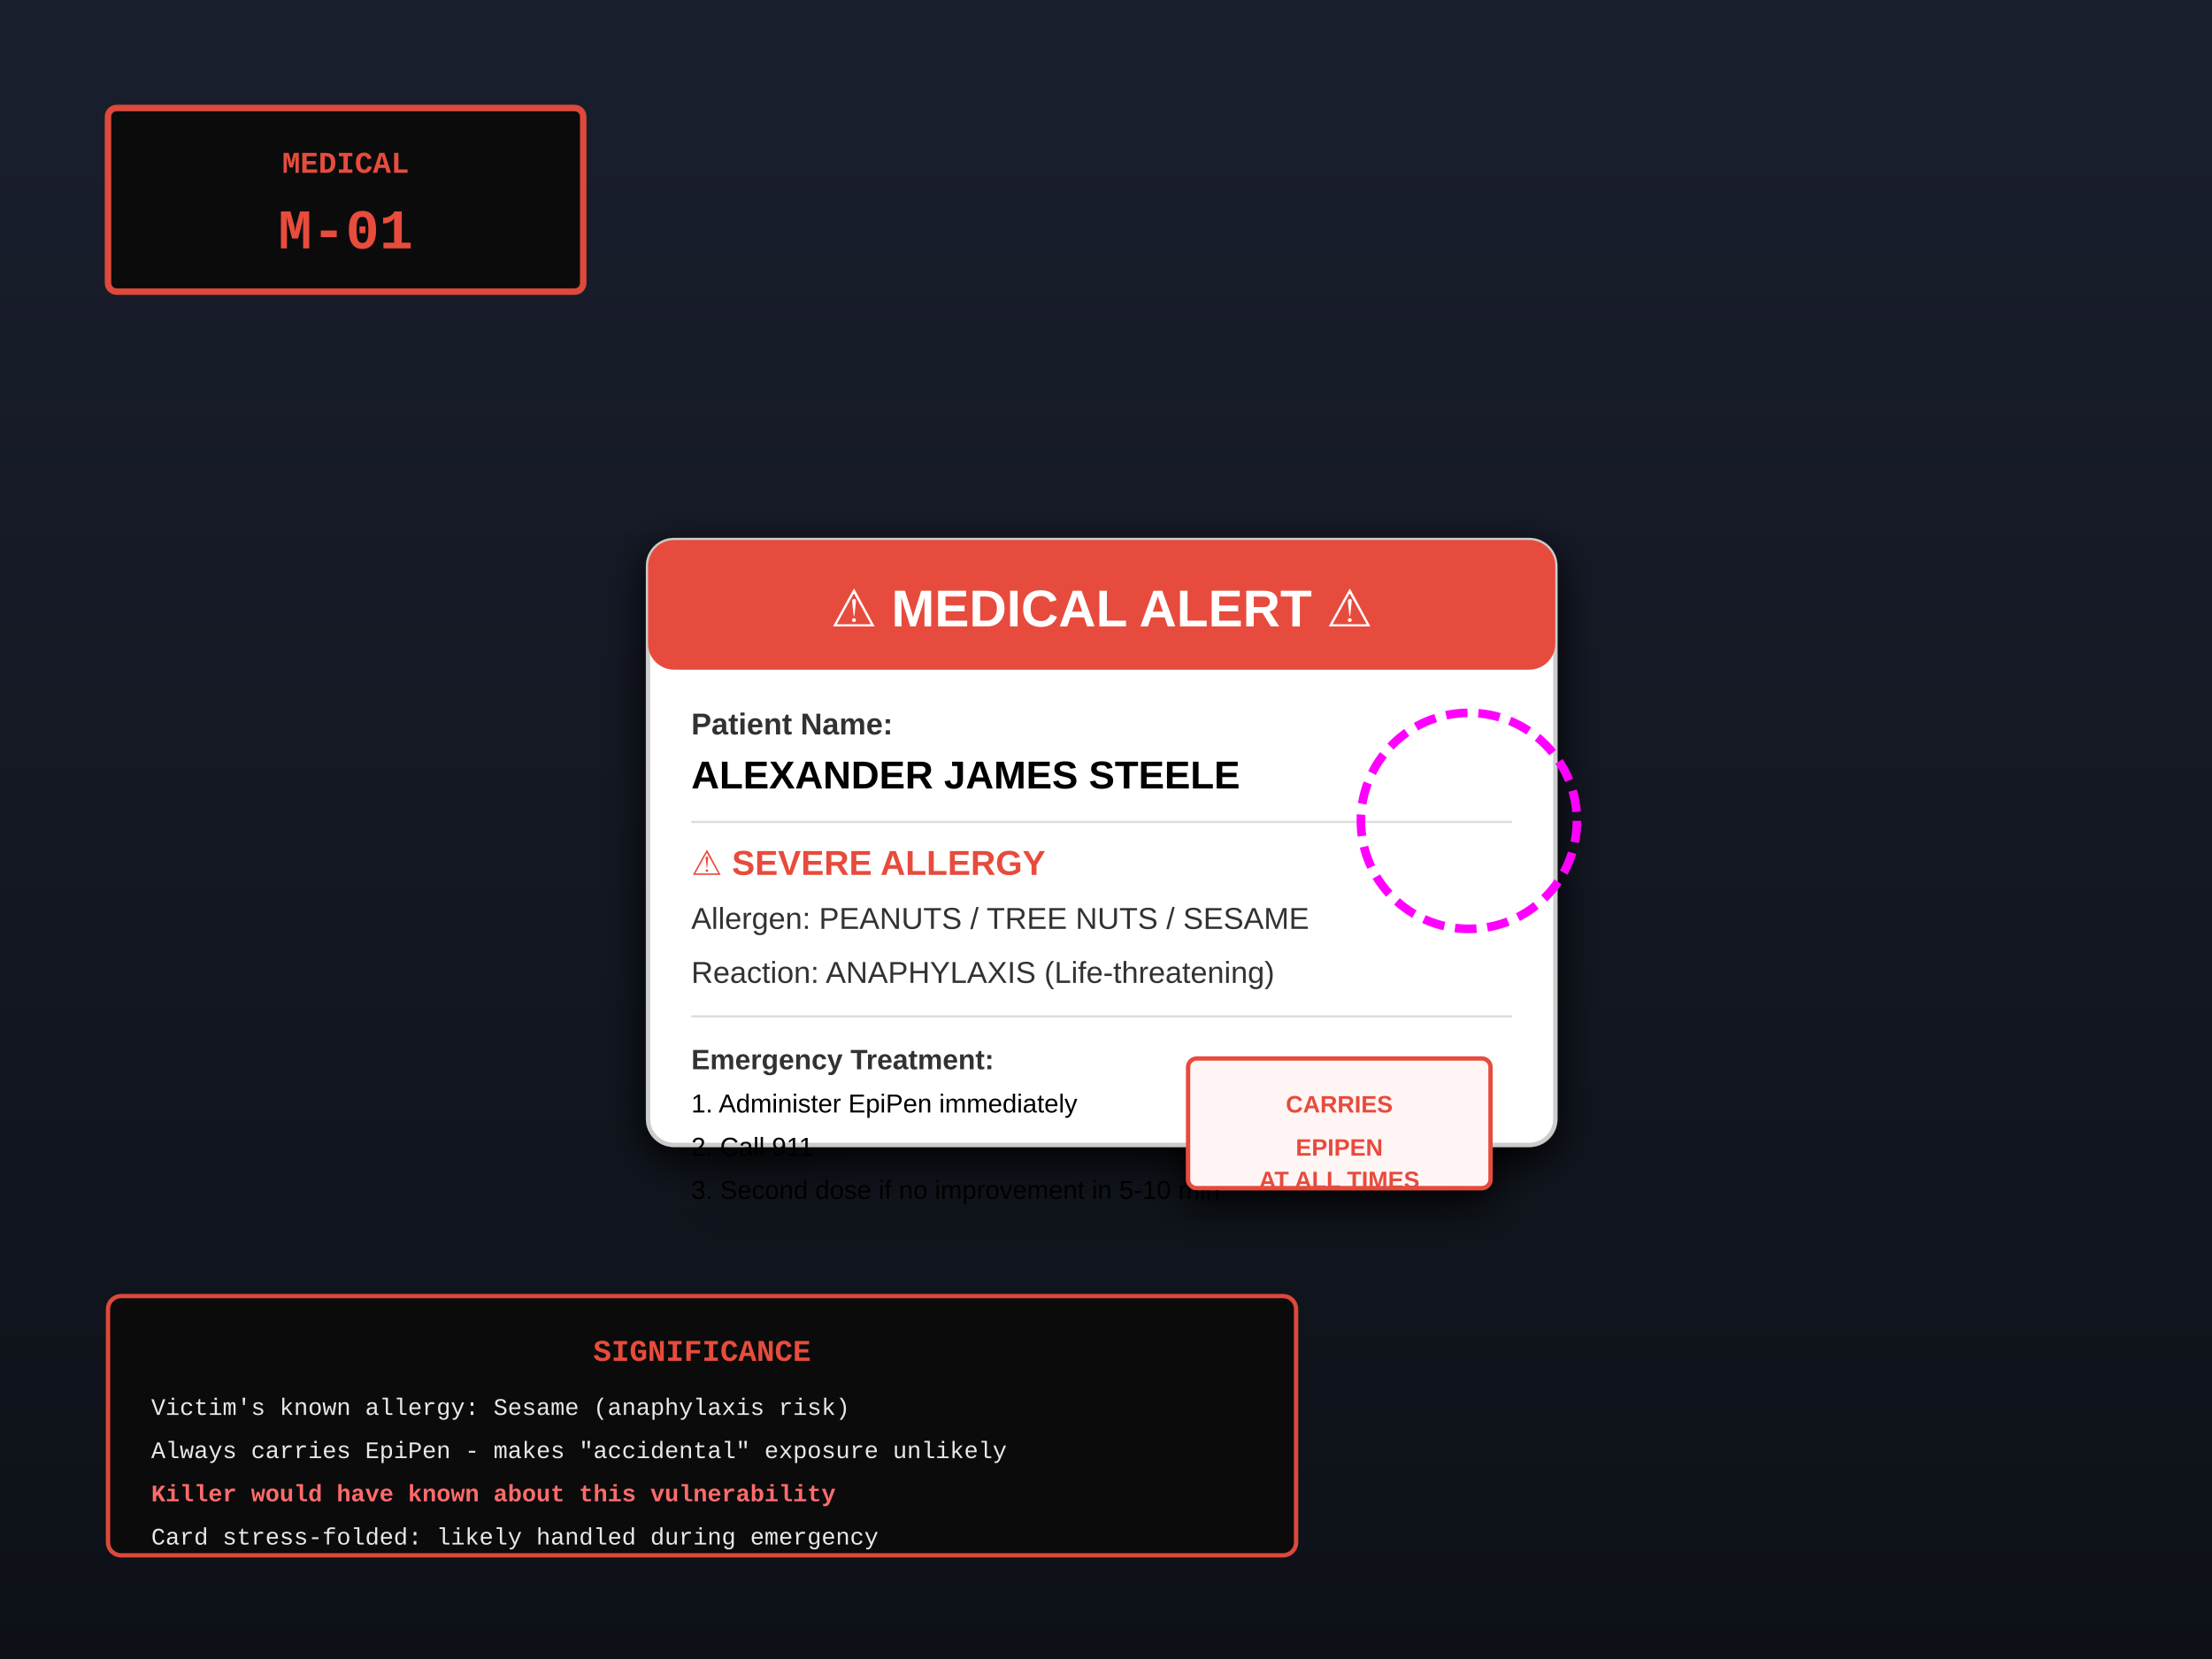
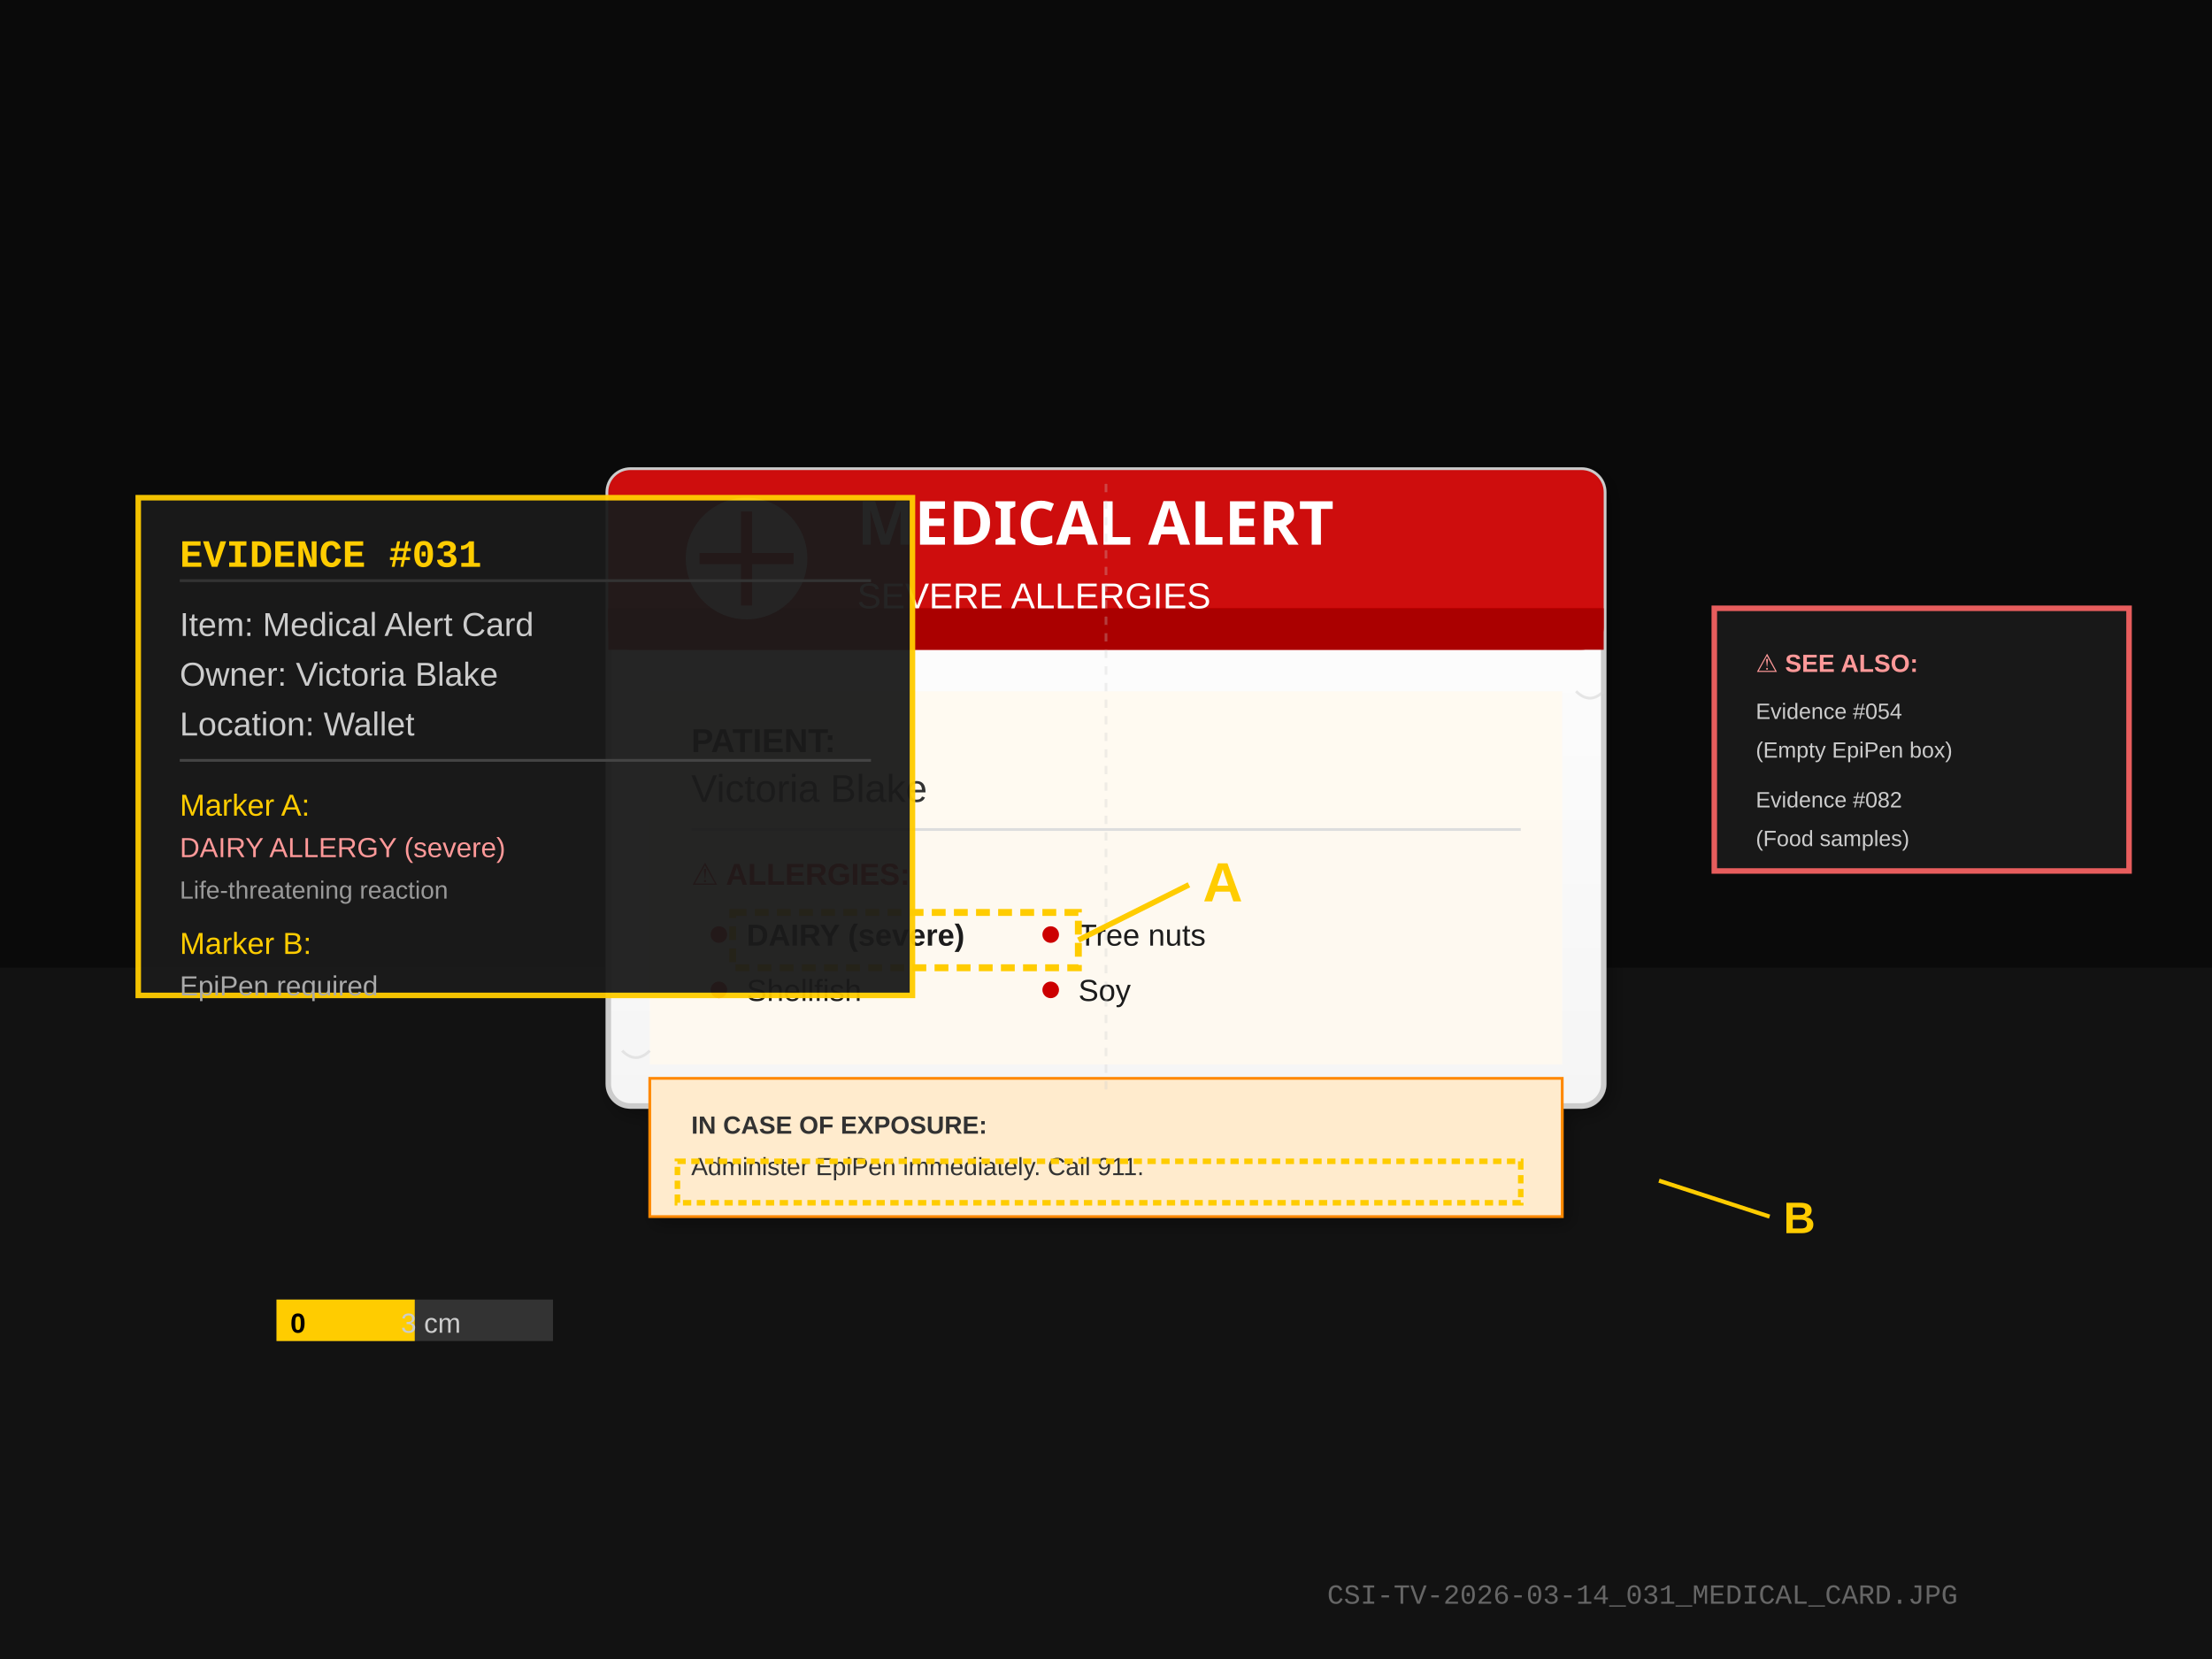
- <svg xmlns="http://www.w3.org/2000/svg" width="1024" height="768" viewBox="0 0 1024 768">
+ <svg xmlns="http://www.w3.org/2000/svg" viewBox="0 0 800 600">
  <defs>
-     <linearGradient id="deskBg" x1="0%" y1="0%" x2="0%" y2="100%">
-       <stop offset="0%" style="stop-color:#1a1f2e;stop-opacity:1" />
-       <stop offset="100%" style="stop-color:#0d1117;stop-opacity:1" />
-     </linearGradient>
-     <filter id="cardShadow">
-       <feGaussianBlur in="SourceAlpha" stdDeviation="10" />
-       <feOffset dx="0" dy="6" />
+     <filter id="shadow">
+       <feGaussianBlur in="SourceAlpha" stdDeviation="3" />
+       <feOffset dx="2" dy="2" result="offsetblur" />
+       <feComponentTransfer>
+         <feFuncA type="linear" slope="0.3" />
+       </feComponentTransfer>
      <feMerge>
        <feMergeNode />
        <feMergeNode in="SourceGraphic" />
      </feMerge>
    </filter>
+     <linearGradient id="card" x1="0%" y1="0%" x2="0%" y2="100%">
+       <stop offset="0%" style="stop-color:#ffffff;stop-opacity:1" />
+       <stop offset="100%" style="stop-color:#f5f5f5;stop-opacity:1" />
+     </linearGradient>
  </defs>
-   <rect width="1024" height="768" fill="url(#deskBg)" />
-   <rect x="50" y="50" width="220" height="85" rx="4" fill="#0a0a0a" stroke="#e74c3c" stroke-width="3" opacity="0.95" />
-   <text x="160" y="80" fill="#e74c3c" font-family="'Courier New', monospace" font-size="14" font-weight="bold" text-anchor="middle">MEDICAL</text>
-   <text x="160" y="115" fill="#e74c3c" font-family="'Courier New', monospace" font-size="26" font-weight="bold" text-anchor="middle">M-01</text>
-   <g filter="url(#cardShadow)">
-     <rect x="300" y="250" width="420" height="280" rx="12" fill="#ffffff" stroke="#ccc" stroke-width="2" />
-     <rect x="300" y="250" width="420" height="60" rx="12" fill="#e74c3c" />
-     <text x="510" y="290" fill="#ffffff" font-family="Arial" font-size="24" font-weight="bold" text-anchor="middle">⚠ MEDICAL ALERT ⚠</text>
-     <text x="320" y="340" fill="#333" font-family="Arial" font-size="14" font-weight="bold">Patient Name:</text>
-     <text x="320" y="365" fill="#000" font-family="Arial" font-size="18" font-weight="bold">ALEXANDER JAMES STEELE</text>
-     <rect x="320" y="380" width="380" height="1" fill="#ddd" />
-     <text x="320" y="405" fill="#e74c3c" font-family="Arial" font-size="16" font-weight="bold">⚠ SEVERE ALLERGY</text>
-     <text x="320" y="430" fill="#333" font-family="Arial" font-size="14">Allergen: PEANUTS / TREE NUTS / SESAME</text>
-     <text x="320" y="455" fill="#333" font-family="Arial" font-size="14">Reaction: ANAPHYLAXIS (Life-threatening)</text>
-     <rect x="320" y="470" width="380" height="1" fill="#ddd" />
-     <text x="320" y="495" fill="#333" font-family="Arial" font-size="13" font-weight="bold">Emergency Treatment:</text>
-     <text x="320" y="515" fill="#000" font-family="Arial" font-size="12">1. Administer EpiPen immediately</text>
-     <text x="320" y="535" fill="#000" font-family="Arial" font-size="12">2. Call 911</text>
-     <text x="320" y="555" fill="#000" font-family="Arial" font-size="12">3. Second dose if no improvement in 5-10 min</text>
-     <rect x="550" y="490" width="140" height="60" fill="#fff5f5" stroke="#e74c3c" stroke-width="2" rx="4" />
-     <text x="620" y="515" fill="#e74c3c" font-family="Arial" font-size="11" font-weight="bold" text-anchor="middle">CARRIES</text>
-     <text x="620" y="535" fill="#e74c3c" font-family="Arial" font-size="11" font-weight="bold" text-anchor="middle">EPIPEN</text>
-     <text x="620" y="550" fill="#e74c3c" font-family="Arial" font-size="11" font-weight="bold" text-anchor="middle">AT ALL TIMES</text>
+   <rect width="800" height="600" fill="#0a0a0a" />
+   <rect x="0" y="350" width="800" height="250" fill="#1a1a1a" opacity="0.5" />
+   <g filter="url(#shadow)">
+     <rect x="220" y="170" width="360" height="230" rx="8" fill="url(#card)" stroke="#ccc" stroke-width="2" />
+     <rect x="220" y="170" width="360" height="65" rx="8" fill="#cc0000" opacity="0.95" />
+     <rect x="220" y="220" width="360" height="15" fill="#aa0000" />
+     <g>
+       <circle cx="270" cy="202" r="22" fill="#fff" opacity="0.9" />
+       <rect x="268" y="185" width="4" height="34" fill="#cc0000" />
+       <rect x="253" y="200" width="34" height="4" fill="#cc0000" />
+     </g>
+     <text x="310" y="197" font-family="Arial Black, sans-serif" font-size="22" font-weight="bold" fill="#fff">MEDICAL ALERT</text>
+     <text x="310" y="220" font-family="Arial, sans-serif" font-size="13" fill="#fff">SEVERE ALLERGIES</text>
+     <rect x="235" y="250" width="330" height="135" fill="#fff9f0" opacity="0.9" />
+     <text x="250" y="272" font-family="Arial, sans-serif" font-size="12" font-weight="bold" fill="#1a1a1a">PATIENT:</text>
+     <text x="250" y="290" font-family="Arial, sans-serif" font-size="14" fill="#333">Victoria Blake</text>
+     <line x1="250" y1="300" x2="550" y2="300" stroke="#ddd" stroke-width="1" />
+     <text x="250" y="320" font-family="Arial, sans-serif" font-size="11" font-weight="bold" fill="#cc0000">⚠ ALLERGIES:</text>
+     <g>
+       <circle cx="260" cy="338" r="3" fill="#cc0000" />
+       <text x="270" y="342" font-family="Arial, sans-serif" font-size="11" fill="#1a1a1a" font-weight="bold">DAIRY (severe)</text>
+       <circle cx="260" cy="358" r="3" fill="#cc0000" />
+       <text x="270" y="362" font-family="Arial, sans-serif" font-size="11" fill="#1a1a1a">Shellfish</text>
+       <circle cx="380" cy="338" r="3" fill="#cc0000" />
+       <text x="390" y="342" font-family="Arial, sans-serif" font-size="11" fill="#1a1a1a">Tree nuts</text>
+       <circle cx="380" cy="358" r="3" fill="#cc0000" />
+       <text x="390" y="362" font-family="Arial, sans-serif" font-size="11" fill="#1a1a1a">Soy</text>
+     </g>
+     <rect x="235" y="390" width="330" height="50" fill="#ffebcd" stroke="#ff8800" stroke-width="1" />
+     <text x="250" y="410" font-family="Arial, sans-serif" font-size="9" fill="#333" font-weight="bold">IN CASE OF EXPOSURE:</text>
+     <text x="250" y="425" font-family="Arial, sans-serif" font-size="9" fill="#333">Administer EpiPen immediately. Call 911.</text>
+     <line x1="400" y1="175" x2="400" y2="395" stroke="#ccc" stroke-width="1" opacity="0.3" stroke-dasharray="3,3" />
+     <path d="M 225 380 Q 230 385 235 380" fill="none" stroke="#d0d0d0" stroke-width="1" opacity="0.5" />
+     <path d="M 570 250 Q 575 255 580 250" fill="none" stroke="#d0d0d0" stroke-width="1" opacity="0.5" />
  </g>
-   <circle cx="680" cy="380" r="50" fill="none" stroke="#ff00ff" stroke-width="4" stroke-dasharray="10,5" />
-   <rect x="50" y="600" width="550" height="120" rx="6" fill="#0a0a0a" stroke="#e74c3c" stroke-width="2" opacity="0.95" />
-   <text x="325" y="630" fill="#e74c3c" font-family="'Courier New', monospace" font-size="14" font-weight="bold" text-anchor="middle">SIGNIFICANCE</text>
-   <text x="70" y="655" fill="#e8e8e8" font-family="'Courier New', monospace" font-size="11">Victim's known allergy: Sesame (anaphylaxis risk)</text>
-   <text x="70" y="675" fill="#e8e8e8" font-family="'Courier New', monospace" font-size="11">Always carries EpiPen - makes "accidental" exposure unlikely</text>
-   <text x="70" y="695" fill="#ff6b6b" font-family="'Courier New', monospace" font-size="11" font-weight="bold">Killer would have known about this vulnerability</text>
-   <text x="70" y="715" fill="#e8e8e8" font-family="'Courier New', monospace" font-size="11">Card stress-folded: likely handled during emergency</text>
+   <g>
+     <rect x="265" y="330" width="125" height="20" fill="none" stroke="#ffcc00" stroke-width="2.5" stroke-dasharray="5,3" />
+     <line x1="390" y1="340" x2="430" y2="320" stroke="#ffcc00" stroke-width="2" />
+     <text x="435" y="326" font-family="Arial, sans-serif" font-size="20" font-weight="bold" fill="#ffcc00">A</text>
+     <rect x="245" y="420" width="305" height="15" fill="none" stroke="#ffcc00" stroke-width="2" stroke-dasharray="3,2" />
+     <line x1="600" y1="427" x2="640" y2="440" stroke="#ffcc00" stroke-width="1.5" />
+     <text x="645" y="446" font-family="Arial, sans-serif" font-size="16" font-weight="bold" fill="#ffcc00">B</text>
+   </g>
+   <g>
+     <rect x="50" y="180" width="280" height="180" fill="#1a1a1a" stroke="#ffcc00" stroke-width="2" opacity="0.95" />
+     <text x="65" y="205" font-family="Courier New, monospace" font-size="14" font-weight="bold" fill="#ffcc00">EVIDENCE #031</text>
+     <line x1="65" y1="210" x2="315" y2="210" stroke="#333" stroke-width="1" />
+     <text x="65" y="230" font-family="Arial, sans-serif" font-size="12" fill="#ccc">Item: Medical Alert Card</text>
+     <text x="65" y="248" font-family="Arial, sans-serif" font-size="12" fill="#ccc">Owner: Victoria Blake</text>
+     <text x="65" y="266" font-family="Arial, sans-serif" font-size="12" fill="#ccc">Location: Wallet</text>
+     <line x1="65" y1="275" x2="315" y2="275" stroke="#444" stroke-width="1" />
+     <text x="65" y="295" font-family="Arial, sans-serif" font-size="11" fill="#ffcc00">Marker A:</text>
+     <text x="65" y="310" font-family="Arial, sans-serif" font-size="10" fill="#ff9999">DAIRY ALLERGY (severe)</text>
+     <text x="65" y="325" font-family="Arial, sans-serif" font-size="9" fill="#999">Life-threatening reaction</text>
+     <text x="65" y="345" font-family="Arial, sans-serif" font-size="11" fill="#ffcc00">Marker B:</text>
+     <text x="65" y="360" font-family="Arial, sans-serif" font-size="10" fill="#aaa">EpiPen required</text>
+   </g>
+   <g>
+     <rect x="620" y="220" width="150" height="95" fill="#1a1a1a" stroke="#ff6666" stroke-width="2" opacity="0.9" />
+     <text x="635" y="243" font-family="Arial, sans-serif" font-size="9" fill="#ff9999" font-weight="bold">⚠ SEE ALSO:</text>
+     <text x="635" y="260" font-family="Arial, sans-serif" font-size="8" fill="#ccc">Evidence #054</text>
+     <text x="635" y="274" font-family="Arial, sans-serif" font-size="8" fill="#ccc">(Empty EpiPen box)</text>
+     <text x="635" y="292" font-family="Arial, sans-serif" font-size="8" fill="#ccc">Evidence #082</text>
+     <text x="635" y="306" font-family="Arial, sans-serif" font-size="8" fill="#ccc">(Food samples)</text>
+   </g>
+   <g>
+     <rect x="100" y="470" width="100" height="15" fill="#333" />
+     <rect x="100" y="470" width="50" height="15" fill="#ffcc00" />
+     <text x="105" y="482" font-family="Arial, sans-serif" font-size="10" fill="#000" font-weight="bold">0</text>
+     <text x="145" y="482" font-family="Arial, sans-serif" font-size="10" fill="#ccc">3 cm</text>
+   </g>
+   <text x="480" y="580" font-family="Courier New, monospace" font-size="10" fill="#666">CSI-TV-2026-03-14_031_MEDICAL_CARD.JPG</text>
</svg>
